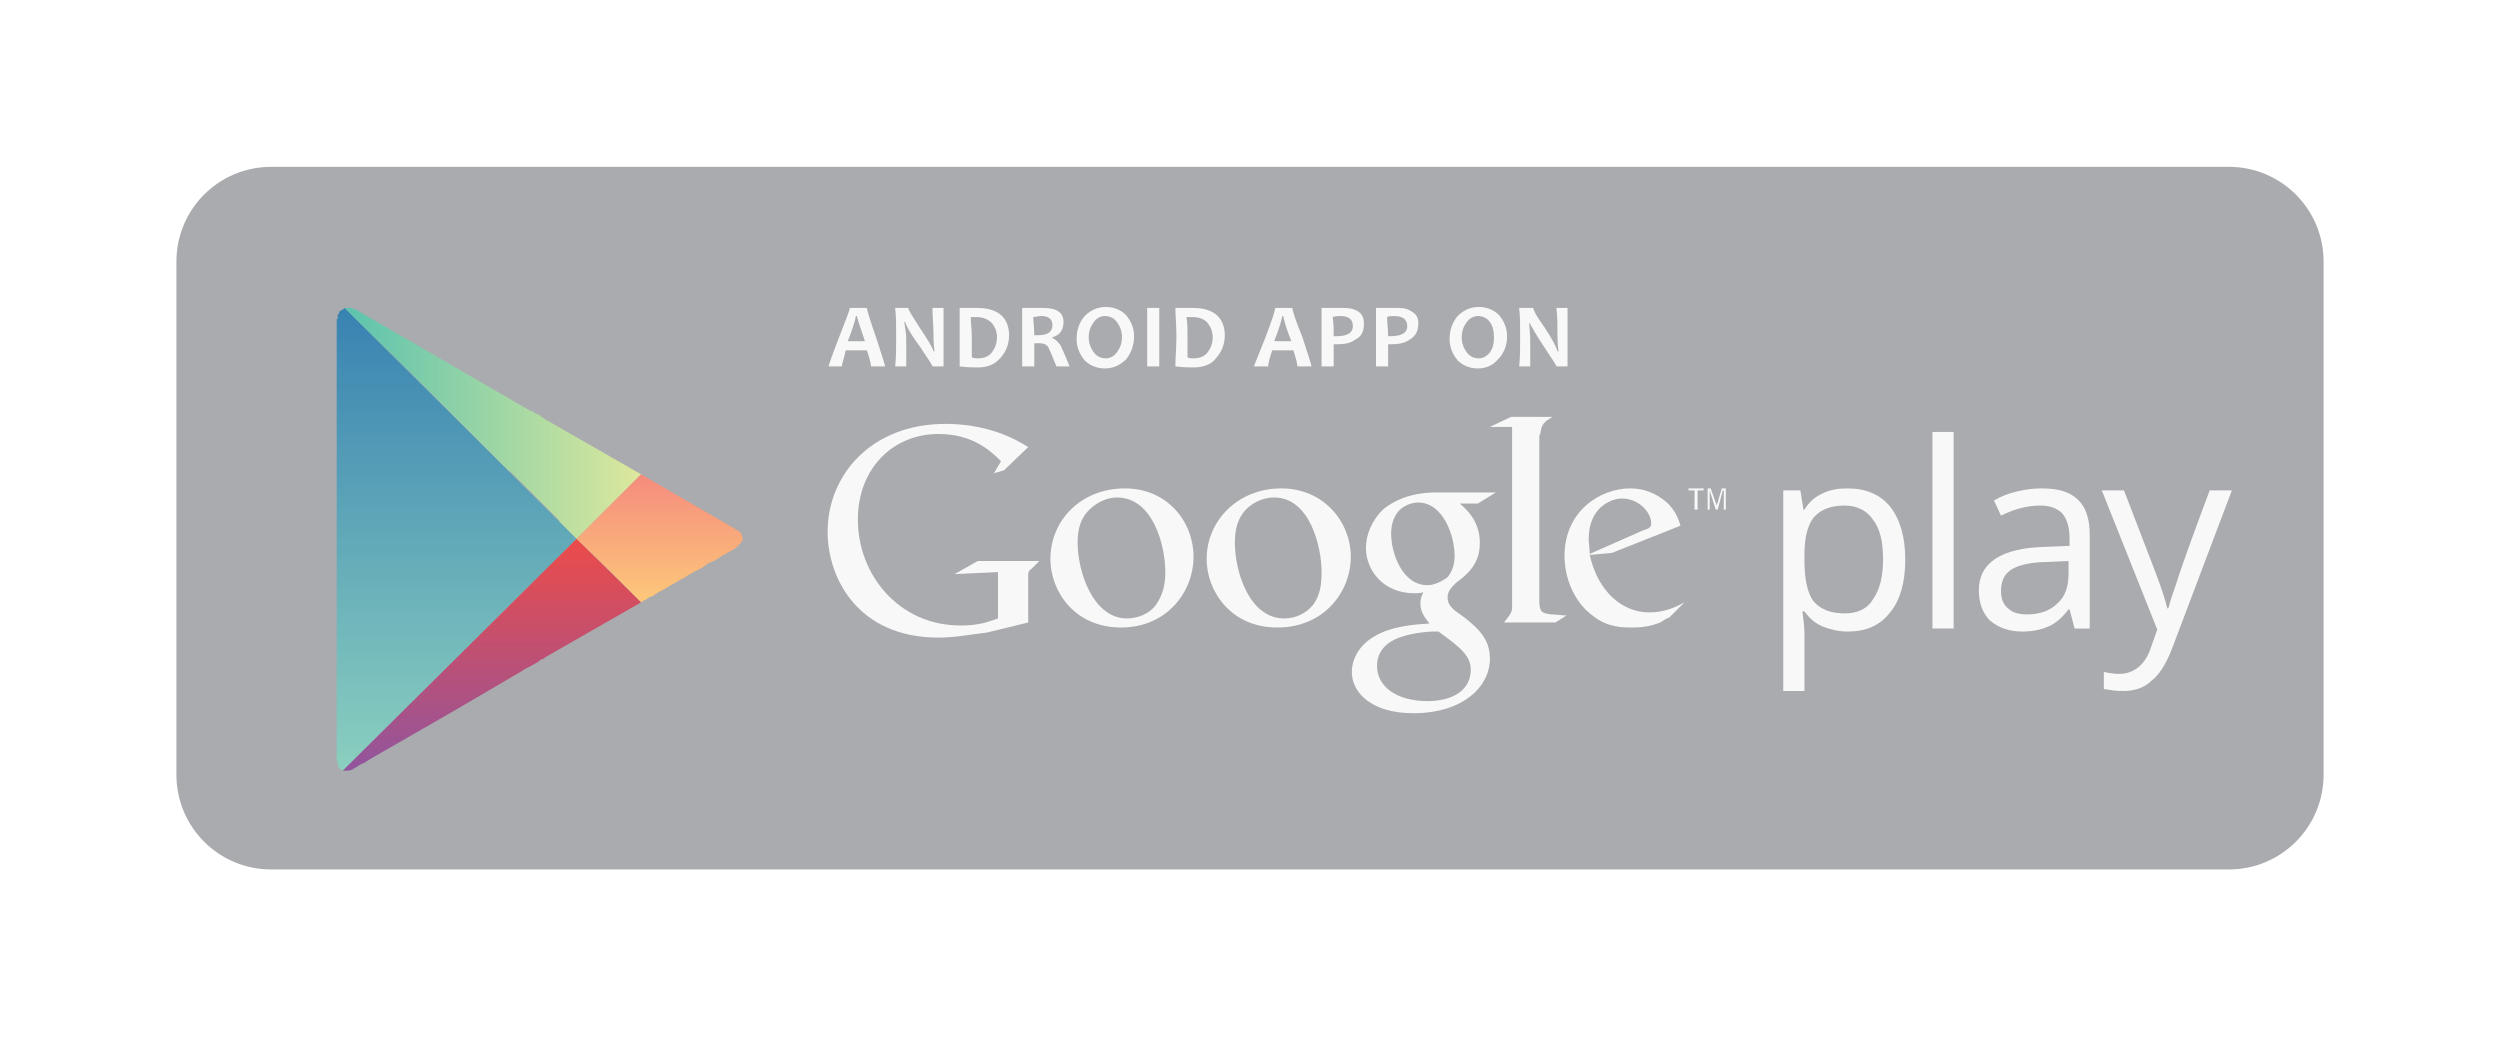
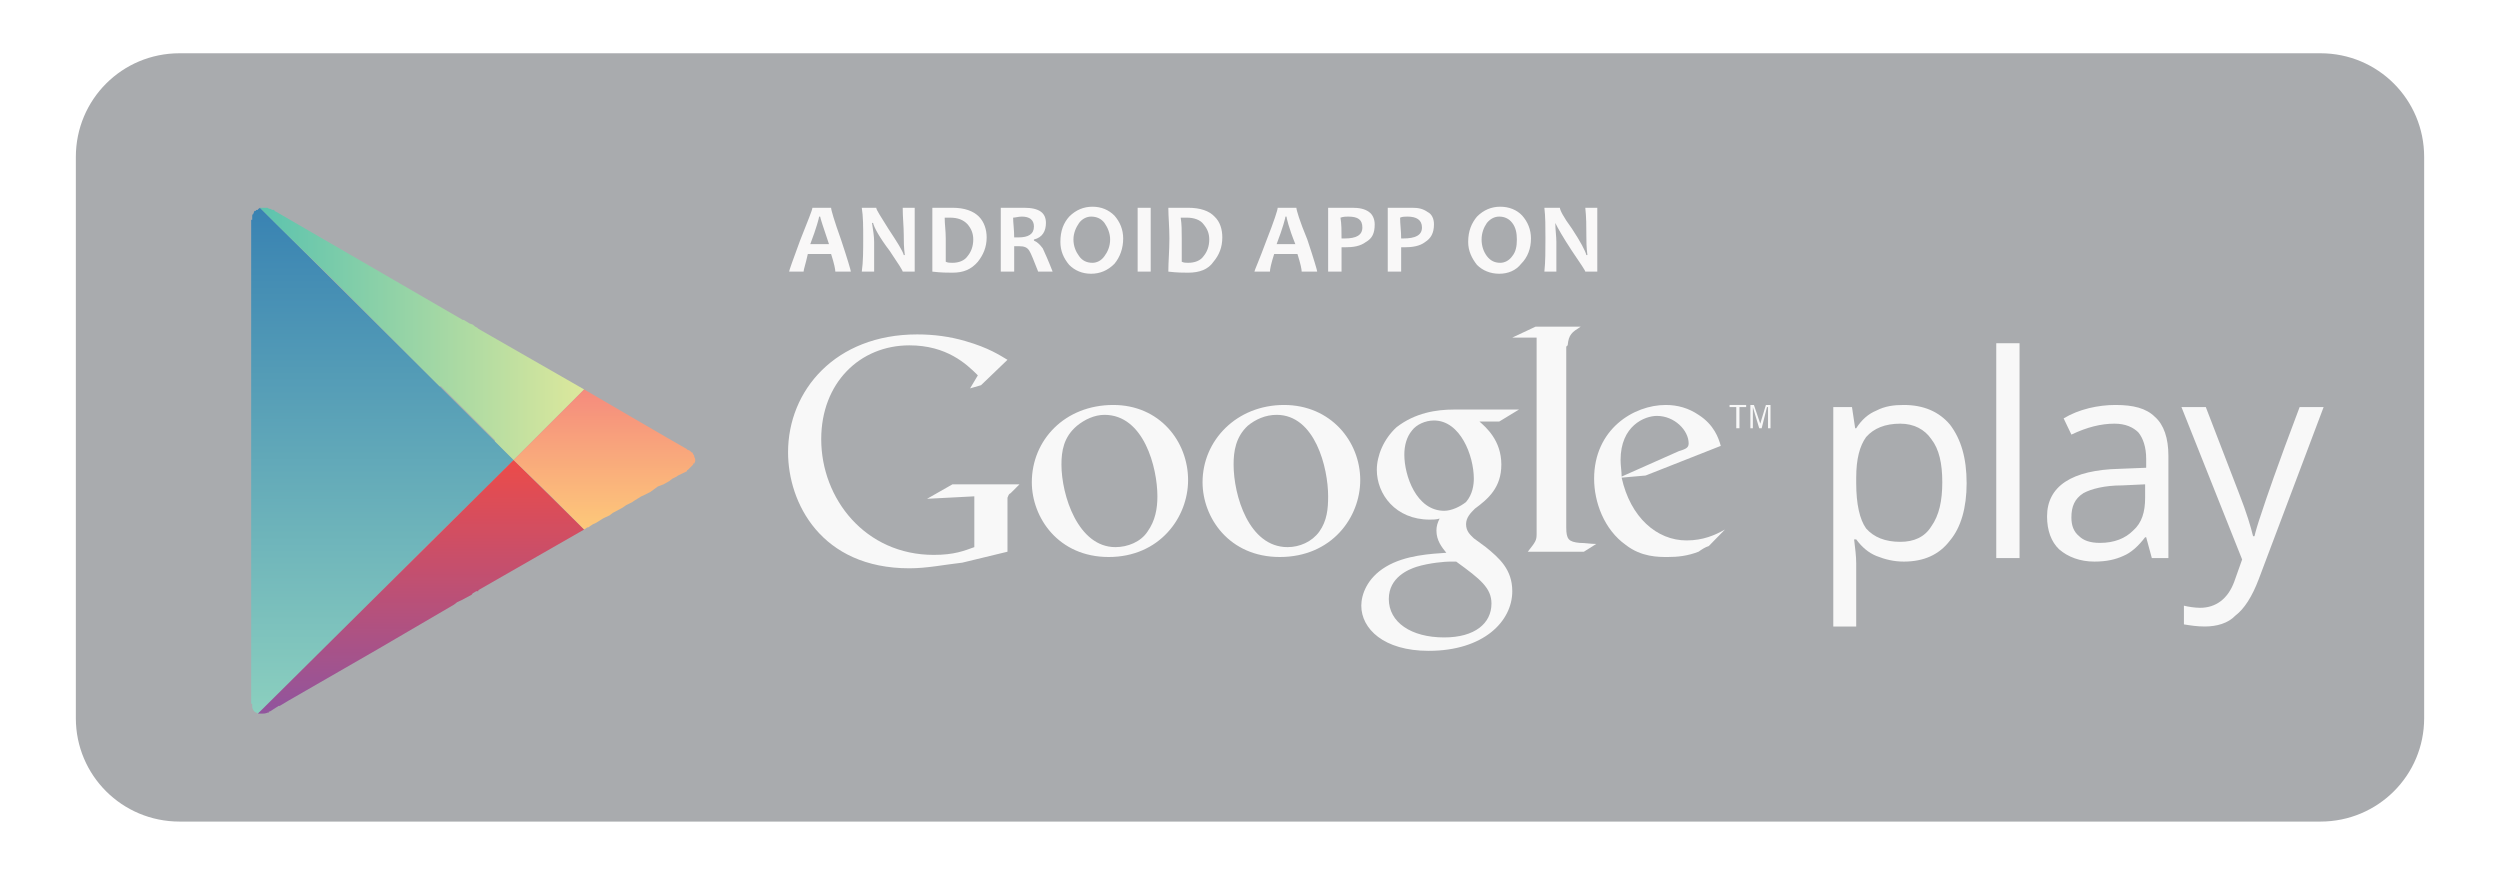
- <svg xmlns="http://www.w3.org/2000/svg" xml:space="preserve" width="2480px" height="1028px" version="1.1" style="shape-rendering:geometricPrecision; text-rendering:geometricPrecision; image-rendering:optimizeQuality; fill-rule:evenodd; clip-rule:evenodd" viewBox="0 0 2480 1027">
+ <svg xmlns="http://www.w3.org/2000/svg" xml:space="preserve" width="7087px" height="2480px" version="1.1" style="shape-rendering:geometricPrecision; text-rendering:geometricPrecision; image-rendering:optimizeQuality; fill-rule:evenodd; clip-rule:evenodd" viewBox="0 0 7087 2480">
  <defs>
    <style type="text/css">
   
+     .fil0 {fill:#A9ABAE;fill-rule:nonzero}
    .fil5 {fill:#F8F8F8;fill-rule:nonzero}
-     .fil0 {fill:#A9ABAE;fill-rule:nonzero}
    .fil6 {fill:#F9F8F8;fill-rule:nonzero}
    .fil1 {fill:url(#id0)}
-     .fil2 {fill:url(#id1)}
+     .fil3 {fill:url(#id1)}
    .fil4 {fill:url(#id2)}
-     .fil3 {fill:url(#id3)}
+     .fil2 {fill:url(#id3)}
   
  </style>
-     <linearGradient id="id0" gradientUnits="userSpaceOnUse" x1="453.529" y1="297.889" x2="453.529" y2="769.591">
+     <linearGradient id="id0" gradientUnits="userSpaceOnUse" x1="1083.99" y1="563.627" x2="1083.99" y2="2038.71">
      <stop offset="0" style="stop-opacity:1; stop-color:#3781B2" />
      <stop offset="1" style="stop-opacity:1; stop-color:#8CD0BF" />
    </linearGradient>
-     <linearGradient id="id1" gradientUnits="userSpaceOnUse" x1="334.597" y1="414.801" x2="636.111" y2="414.801">
-       <stop offset="0" style="stop-opacity:1; stop-color:#58C2AF" />
-       <stop offset="1" style="stop-opacity:1; stop-color:#DDE89C" />
+     <linearGradient id="id1" gradientUnits="userSpaceOnUse" x1="1184" y1="1301.16" x2="1184" y2="2041.83">
+       <stop offset="0" style="stop-opacity:1; stop-color:#EC4B49" />
+       <stop offset="1" style="stop-opacity:1; stop-color:#8E55A0" />
    </linearGradient>
-     <linearGradient id="id2" gradientUnits="userSpaceOnUse" x1="659.449" y1="470.379" x2="659.449" y2="596.879">
+     <linearGradient id="id2" gradientUnits="userSpaceOnUse" x1="1727.36" y1="1104.28" x2="1727.36" y2="1498.05">
      <stop offset="0" style="stop-opacity:1; stop-color:#F58B7D" />
      <stop offset="1" style="stop-opacity:1; stop-color:#FDC87A" />
    </linearGradient>
-     <linearGradient id="id3" gradientUnits="userSpaceOnUse" x1="485.44" y1="533.846" x2="485.44" y2="770.932">
-       <stop offset="0" style="stop-opacity:1; stop-color:#EC4B49" />
-       <stop offset="1" style="stop-opacity:1; stop-color:#8E55A0" />
+     <linearGradient id="id3" gradientUnits="userSpaceOnUse" x1="712.096" y1="929.271" x2="1655.9" y2="929.271">
+       <stop offset="0" style="stop-opacity:1; stop-color:#58C2AF" />
+       <stop offset="1" style="stop-opacity:1; stop-color:#DDE89C" />
    </linearGradient>
  </defs>
  <g id="Camada_x0020_1">
    <g id="_2753973958752">
-       <path class="fil0" d="M2305 768c0,52 -42,94 -94,94l-1942 0c-52,0 -94,-42 -94,-94l0 -509c0,-52 42,-94 94,-94l1942 0c52,0 94,42 94,94l0 509z" />
-       <path class="fil1" d="M337 762l0 0 0 0c0,0 0,0 0,0l0 0 0 0c-1,-1 -2,-3 -2,-4l0 0 0 0c0,-1 0,-1 0,-2l0 -1 -1 0c0,0 0,-1 0,-1l0 -220 0 -216c0,-1 0,-1 0,-2l1 0 0 -1c0,-1 0,-2 0,-3l0 0 0 0c0,-1 1,-1 1,-1l0 0 0 0c0,-1 1,-2 1,-3l0 0 0 0c1,0 1,0 1,0l0 0 0 0c0,-1 1,-1 1,-1l1 0 0 0c0,-1 1,-1 2,-2l0 0 0 0 0 0 230 229 -30 30 -50 49 0 0 0 0 -49 49 0 0 0 0 -49 49 -49 49 0 0 0 0 -5 4 0 0c-1,-1 -2,-1 -3,-2z" />
-       <path class="fil2" d="M555 517l0 0 0 0 0 -1 0 0 0 0 -49 -49 0 0 0 0 -1 0 0 0 0 0 -49 -49 0 0 0 0 -49 -49 0 0 0 0 -50 -49 0 0 0 0 -15 -15c1,0 2,0 3,0l0 0 2 0c1,0 1,0 2,0l0 0 0 0c1,1 1,1 2,1l0 0 0 0c1,0 1,0 2,1l0 0 0 0c0,0 0,0 1,0l0 0 0 0c0,0 0,0 1,0l0 1 0 0 0 0 2 1 169 98 1 0 5 3 3 1 2 2 2 1 1 1 96 55 -45 45 -19 19 -17 -17z" />
-       <path class="fil3" d="M344 764l0 0 -2 0c-1,0 -1,0 -2,0l0 0 0 0 232 -230 64 63 -96 55 0 1 -2 0 -3 2 -1 1 -9 5 -4 2 -3 2 0 0 0 0 -70 41 0 0 0 0 -80 46 -8 5 -1 0 -8 5c-1,0 -1,0 -1,0l0 0 0 1c-1,0 -1,0 -1,0l0 0 0 0c-2,1 -4,1 -5,1z" />
-       <path class="fil4" d="M604 565l0 0 0 0 -32 -31 64 -64c0,0 84,49 93,54l1 1c1,0 1,0 1,0l0 0 0 0c1,1 2,1 2,2l0 0 0 0c0,0 1,0 1,0l0 0 0 0c1,1 1,2 2,3l0 0 0 0c0,0 0,1 0,1l0 0 0 0c1,2 1,4 0,6l0 0 0 0c0,0 0,0 -1,0l0 0 0 1c-1,1 -3,3 -5,5l0 0 0 0c0,0 -1,0 -1,1l-8 4 -1 1 -2 1 -2 1 -3 2 0 0 -5 3 0 0 -5 2 -7 5 -2 1 -4 2 -2 1 -7 4 -1 1 -6 3 -3 2 -9 5 -3 2 -4 2 -2 1 -6 4 -3 1 -3 2 -1 1 -1 0 -3 2 0 0 -32 -32z" />
-       <path class="fil5" d="M1830 501c-14,0 -24,4 -31,12 -6,8 -9,20 -9,37l0 5c0,19 3,33 9,41 7,8 17,12 31,12 12,0 22,-4 28,-14 7,-10 10,-23 10,-40 0,-17 -3,-30 -10,-39 -6,-9 -16,-14 -28,-14zm3 125c-9,0 -17,-2 -25,-5 -7,-3 -13,-8 -18,-15l-2 0c1,8 2,15 2,22l0 57 -21 0 0 -199 17 0 3 19 1 0c5,-8 11,-13 18,-16 8,-4 16,-5 25,-5 18,0 32,6 42,18 10,13 15,30 15,53 0,22 -5,40 -15,52 -10,13 -24,19 -42,19z" />
-       <polygon class="fil5" points="1917,623 1938,623 1938,428 1917,428 " />
-       <path class="fil5" d="M2011 609c13,0 23,-4 30,-11 8,-7 11,-17 11,-30l0 -12 -21 1c-16,0 -28,3 -35,7 -8,5 -11,12 -11,22 0,7 2,13 7,17 4,4 10,6 19,6zm47 14l-5 -19 -1 0c-6,8 -13,14 -20,17 -7,3 -15,5 -26,5 -13,0 -24,-4 -32,-11 -7,-7 -11,-17 -11,-30 0,-27 22,-42 66,-43l24 -1 0 -8c0,-11 -3,-19 -7,-24 -5,-5 -12,-8 -22,-8 -12,0 -25,3 -39,10l-7 -15c7,-4 14,-7 23,-9 8,-2 16,-3 24,-3 16,0 28,3 36,11 8,7 12,19 12,35l0 93 -15 0z" />
-       <path class="fil5" d="M2085 486l22 0 30 78c7,18 11,31 13,39l1 0c1,-4 3,-11 7,-22 3,-10 14,-42 34,-95l22 0 -59 156c-6,16 -13,27 -21,33 -7,7 -17,10 -28,10 -7,0 -13,-1 -19,-2l0 -17c4,1 10,2 15,2 14,0 25,-8 31,-24l7 -20 -55 -138z" />
-       <path class="fil5" d="M1436 572c6,-7 7,-16 7,-21 0,-21 -12,-53 -36,-53 -8,0 -16,4 -20,9 -5,6 -7,14 -7,22 0,19 11,51 36,51 7,0 15,-4 20,-8zm-9 54c-2,0 -3,0 -6,0 -3,0 -18,1 -30,5 -7,2 -25,9 -25,29 0,21 20,35 50,35 28,0 43,-13 43,-31 0,-14 -10,-22 -32,-38zm21 -127c6,5 20,17 20,39 0,21 -12,31 -24,40 -4,4 -8,8 -8,14 0,7 4,10 7,13l11 8c12,10 24,20 24,40 0,27 -26,54 -76,54 -41,0 -61,-20 -61,-41 0,-10 5,-25 22,-35 18,-11 42,-12 55,-13 -4,-5 -9,-11 -9,-20 0,-4 1,-7 3,-11 -3,1 -6,1 -9,1 -31,0 -48,-23 -48,-45 0,-13 6,-28 18,-39 17,-13 36,-16 52,-16l59 0 -18 11 -18 0z" />
-       <path class="fil5" d="M1303 599c7,-10 8,-21 8,-32 0,-26 -12,-74 -47,-74 -10,0 -19,4 -26,10 -11,10 -13,23 -13,35 0,28 14,75 49,75 11,0 22,-5 29,-14zm-36 23c-46,0 -70,-36 -70,-68 0,-38 31,-70 74,-70 42,0 69,33 69,68 0,34 -26,70 -73,70z" />
-       <path class="fil5" d="M1147 599c7,-10 9,-21 9,-32 0,-26 -12,-74 -48,-74 -9,0 -18,4 -25,10 -12,10 -14,23 -14,35 0,28 15,75 49,75 11,0 23,-5 29,-14zm-35 23c-46,0 -70,-36 -70,-68 0,-38 30,-70 74,-70 42,0 68,33 68,68 0,34 -26,70 -72,70z" />
-       <path class="fil5" d="M1020 617l-41 10c-17,2 -32,5 -48,5 -80,0 -110,-59 -110,-105 0,-56 43,-107 117,-107 15,0 30,2 44,6 21,6 31,13 38,17l-24 23 -10 3 7 -12c-10,-10 -28,-27 -62,-27 -45,0 -80,34 -80,85 0,54 40,105 102,105 19,0 28,-4 37,-7l0 -46 -43 2 23 -13 61 0 -8 8c-2,1 -2,2 -3,4 0,3 0,11 0,14l0 35z" />
-       <path class="fil5" d="M1539 609c-10,-1 -12,-3 -12,-14l0 -163c0,-1 0,-1 1,-2 1,-10 4,-12 12,-17l-41 0 -21 10 22 0 0 1 0 0 0 177c0,6 -1,7 -8,16l51 0 11 -7c-5,0 -10,-1 -15,-1z" />
-       <path class="fil5" d="M1629 526c6,-2 9,-3 9,-7 0,-12 -13,-25 -29,-25 -11,0 -33,9 -33,40 0,5 1,10 1,15l52 -23zm27 86c-3,1 -6,3 -9,5 -10,4 -19,5 -28,5 -9,0 -24,0 -38,-11 -20,-14 -29,-39 -29,-60 0,-45 36,-67 65,-67 11,0 21,3 30,9 14,9 18,21 20,28l-68 27 -22 2c8,36 32,57 59,57 15,0 26,-5 35,-10l-15 15z" />
-       <polygon class="fil5" points="1684,486 1684,505 1681,505 1681,486 1675,486 1675,484 1690,484 1690,486 " />
-       <polygon class="fil5" points="1710,505 1710,486 1709,486 1704,505 1702,505 1696,486 1696,486 1696,505 1694,505 1694,484 1697,484 1703,501 1703,501 1708,484 1712,484 1712,505 " />
-       <path class="fil6" d="M858 338c-5,-15 -8,-24 -8,-25l-1 0c0,1 -2,10 -8,25l17 0zm20 25l-14 0c0,-2 -1,-7 -4,-16l-21 0c-2,9 -4,14 -4,16l-13 0c0,-1 3,-10 10,-28 7,-18 11,-28 11,-30l17 0c0,2 3,12 9,29 6,18 9,28 9,29z" />
-       <path class="fil6" d="M936 363l-11 0c0,-1 -4,-7 -12,-19 -9,-12 -14,-21 -15,-25l-1 0c1,6 2,12 2,17 0,8 0,17 0,27l-11 0c1,-9 1,-19 1,-30 0,-11 0,-20 -1,-28l13 0c0,2 4,8 11,19 8,12 13,20 14,24l1 0c-1,-7 -1,-13 -1,-18 0,-8 -1,-16 -1,-25l11 0c0,8 0,17 0,28 0,11 0,21 0,30z" />
-       <path class="fil6" d="M989 334c0,-6 -2,-10 -5,-14 -4,-4 -9,-6 -16,-6 -1,0 -3,0 -5,0 0,6 1,12 1,19 0,7 0,14 0,21 2,1 4,1 6,1 6,0 11,-2 14,-6 3,-4 5,-9 5,-15zm12 -2c0,9 -3,16 -8,22 -6,7 -13,10 -23,10 -4,0 -10,0 -18,-1 0,-9 0,-19 0,-30 0,-11 0,-20 0,-28l8 0c1,0 3,0 5,0 3,0 5,0 5,0 11,0 19,3 24,8 5,5 7,12 7,19z" />
-       <path class="fil6" d="M1044 322c0,-6 -4,-9 -11,-9 -3,0 -6,1 -8,1 0,5 1,11 1,18 1,0 3,0 4,0 9,0 14,-3 14,-10zm17 41l-13 0c-4,-10 -7,-17 -8,-19 -2,-3 -5,-4 -9,-4 -2,0 -4,0 -5,0 0,8 0,16 0,23l-12 0c0,-9 0,-19 0,-30 0,-11 0,-20 0,-28l7 0c1,0 3,0 6,0 3,0 5,0 8,0 14,0 20,5 20,14 0,7 -3,13 -11,15l0 1c3,1 5,3 8,7 2,4 5,11 9,21z" />
-       <path class="fil6" d="M1113 334c0,-6 -2,-11 -5,-15 -3,-4 -7,-6 -12,-6 -4,0 -8,2 -11,6 -3,4 -5,9 -5,15 0,6 2,11 5,15 3,4 7,6 12,6 4,0 8,-2 11,-6 3,-4 5,-9 5,-15zm12 -1c0,9 -3,17 -8,23 -6,6 -13,9 -21,9 -8,0 -15,-3 -20,-8 -5,-6 -8,-13 -8,-21 0,-10 3,-17 8,-23 6,-6 13,-9 21,-9 8,0 15,3 20,8 5,6 8,13 8,21z" />
-       <path class="fil6" d="M1150 363l-12 0c0,-9 0,-19 0,-30 0,-11 0,-20 0,-28l12 0c0,8 0,17 0,28 0,11 0,21 0,30z" />
-       <path class="fil6" d="M1203 334c0,-6 -2,-10 -5,-14 -3,-4 -9,-6 -15,-6 -2,0 -3,0 -6,0 1,6 1,12 1,19 0,7 0,14 0,21 2,1 4,1 6,1 6,0 11,-2 14,-6 3,-4 5,-9 5,-15zm12 -2c0,9 -3,16 -8,22 -5,7 -13,10 -23,10 -4,0 -10,0 -18,-1 0,-9 1,-19 1,-30 0,-11 -1,-20 -1,-28l8 0c1,0 3,0 5,0 3,0 5,0 5,0 11,0 19,3 24,8 5,5 7,12 7,19z" />
-       <path class="fil6" d="M1281 338c-6,-15 -8,-24 -8,-25l-1 0c0,1 -2,10 -8,25l17 0zm20 25l-14 0c0,-2 -1,-7 -4,-16l-21 0c-3,9 -4,14 -4,16l-14 0c0,-1 4,-10 11,-28 7,-18 10,-28 10,-30l17 0c0,2 3,12 10,29 6,18 9,28 9,29z" />
-       <path class="fil6" d="M1342 323c0,-7 -4,-10 -13,-10 -2,0 -4,0 -7,1 1,6 1,12 1,19 1,0 2,0 3,0 10,0 16,-3 16,-10zm11 -3c0,8 -2,13 -8,16 -5,4 -11,5 -19,5 -1,0 -2,0 -3,0 0,6 0,13 0,22l-12 0c0,-8 0,-18 0,-30 0,-11 0,-20 0,-28l8 0c1,0 3,0 6,0 3,0 6,0 8,0 6,0 11,1 15,4 3,2 5,6 5,11z" />
-       <path class="fil6" d="M1396 323c0,-7 -5,-10 -13,-10 -2,0 -5,0 -7,1 0,6 1,12 1,19 0,0 1,0 2,0 11,0 17,-3 17,-10zm11 -3c0,8 -3,13 -8,16 -5,4 -12,5 -19,5 -2,0 -3,0 -3,0 0,6 0,13 0,22l-12 0c0,-8 0,-18 0,-30 0,-11 0,-20 0,-28l7 0c1,0 4,0 7,0 3,0 6,0 8,0 6,0 10,1 14,4 4,2 6,6 6,11z" />
-       <path class="fil6" d="M1482 334c0,-6 -1,-11 -4,-15 -3,-4 -7,-6 -12,-6 -4,0 -8,2 -11,6 -3,4 -5,9 -5,15 0,6 2,11 5,15 3,4 7,6 12,6 4,0 8,-2 11,-6 3,-4 4,-9 4,-15zm13 -1c0,9 -3,17 -9,23 -5,6 -12,9 -20,9 -8,0 -15,-3 -20,-8 -5,-6 -8,-13 -8,-21 0,-10 3,-17 8,-23 6,-6 13,-9 21,-9 8,0 15,3 20,8 5,6 8,13 8,21z" />
-       <path class="fil6" d="M1555 363l-11 0c0,-1 -4,-7 -12,-19 -8,-12 -13,-21 -15,-25l0 0c0,6 1,12 1,17 0,8 0,17 0,27l-11 0c1,-9 1,-19 1,-30 0,-11 0,-20 -1,-28l14 0c0,2 3,8 11,19 8,12 12,20 13,24l1 0c-1,-7 -1,-13 -1,-18 0,-8 0,-16 -1,-25l11 0c0,8 0,17 0,28 0,11 0,21 0,30z" />
+       <path class="fil0" d="M6872 2036c0,162 -131,293 -294,293l-6069 0c-163,0 -294,-131 -294,-293l0 -1591c0,-163 131,-294 294,-294l6069 0c163,0 294,131 294,294l0 1591z" />
+       <path class="fil1" d="M721 2017l0 0 0 0c0,0 0,0 0,0l0 0 0 0c-3,-3 -6,-10 -6,-13l0 0 0 0c0,-3 0,-3 0,-6l0 -3 -3 0c0,0 0,-3 0,-3l0 -688 0 -675c0,-3 0,-3 0,-6l3 0 0 -3c0,-3 0,-6 0,-9l0 0 0 0c0,-4 3,-4 3,-4l0 0 0 0c0,-3 3,-6 3,-9l0 0 0 0c4,0 4,0 4,0l0 0 0 0c0,-3 3,-3 3,-3l3 0 0 0c0,-3 3,-3 6,-6l0 0 0 0 0 0 719 715 -94 94 -156 153 0 0 0 0 -153 153 0 0 0 0 -153 153 -154 154 0 0 0 0 -15 12 0 0c-3,-3 -6,-3 -10,-6l0 0z" />
+       <path class="fil2" d="M1403 1251l0 0 0 0 0 -3 0 0 0 0 -153 -153 0 0 0 0 -4 0 0 0 0 0 -153 -153 0 0 0 0 -153 -153 0 0 0 0 -156 -153 0 0 0 0 -47 -47c3,0 6,0 9,0l0 0 7 0c3,0 3,0 6,0l0 0 0 0c3,3 3,3 6,3l0 0 0 0c3,0 3,0 6,3l0 0 0 0c0,0 0,0 4,0l0 0 0 0c0,0 0,0 3,0l0 3 0 0 0 0 6 3 528 306 3 0 16 10 9 3 7 6 6 3 3 3 300 172 -141 141 -59 59 -53 -53 0 0z" />
+       <path class="fil3" d="M743 2023l0 0 -6 0c-3,0 -3,0 -6,0l0 0 0 0 725 -719 200 197 -300 172 0 3 -6 0 -10 6 -3 4 -28 15 -13 6 -9 7 0 0 0 0 -219 128 0 0 0 0 -250 144 -25 15 -3 0 -25 16c-3,0 -3,0 -3,0l0 0 0 3c-3,0 -3,0 -3,0l0 0 0 0c-6,3 -13,3 -16,3l0 0z" />
+       <path class="fil4" d="M1556 1401l0 0 0 0 -100 -97 200 -200c0,0 262,153 291,169l3 3c3,0 3,0 3,0l0 0 0 0c3,3 6,3 6,6l0 0 0 0c0,0 3,0 3,0l0 0 0 0c3,4 3,7 6,10l0 0 0 0c0,0 0,3 0,3l0 0 0 0c4,6 4,12 0,19l0 0 0 0c0,0 0,0 -3,0l0 0 0 3c-3,3 -9,9 -15,15l0 0 0 0c0,0 -3,0 -3,4l-25 12 -4 3 -6 3 -6 3 -9 7 0 0 -16 9 0 0 -16 6 -22 16 -6 3 -12 6 -7 3 -21 13 -4 3 -18 9 -10 7 -28 15 -9 7 -13 6 -6 3 -19 12 -9 4 -9 6 -4 3 -3 0 -9 6 0 0 -100 -100 0 0z" />
+       <path class="fil5" d="M5387 1201c-43,0 -75,13 -97,38 -18,25 -28,62 -28,115l0 16c0,59 10,103 28,128 22,25 54,38 97,38 38,0 69,-13 88,-44 22,-31 31,-72 31,-125 0,-53 -9,-94 -31,-122 -19,-28 -50,-44 -88,-44l0 0zm10 391c-28,0 -53,-6 -78,-16 -22,-9 -41,-25 -57,-47l-6 0c3,25 6,47 6,69l0 178 -65 0 0 -622 53 0 9 60 3 0c16,-25 35,-41 57,-50 25,-13 50,-16 78,-16 56,0 100,19 131,56 31,41 47,94 47,166 0,69 -16,125 -47,162 -31,41 -75,60 -131,60z" />
+       <polygon class="fil5" points="5659,1582 5725,1582 5725,973 5659,973 " />
+       <path class="fil5" d="M5953 1539c41,0 72,-13 94,-35 25,-22 34,-53 34,-93l0 -38 -65 3c-50,0 -88,10 -110,22 -25,16 -34,38 -34,69 0,22 6,40 22,53 12,12 31,19 59,19zm147 43l-16 -59 -3 0c-19,25 -40,44 -62,53 -22,10 -47,16 -82,16 -40,0 -75,-13 -100,-35 -22,-21 -34,-53 -34,-93 0,-85 69,-132 206,-135l75 -3 0 -25c0,-34 -9,-59 -22,-75 -15,-15 -37,-25 -68,-25 -38,0 -78,10 -122,31l-22 -46c22,-13 44,-22 72,-29 25,-6 50,-9 75,-9 50,0 87,9 112,34 25,22 38,60 38,110l0 290 -47 0 0 0z" />
+       <path class="fil5" d="M6184 1154l69 0 94 244c22,56 34,97 40,122l4 0c3,-13 9,-34 21,-69 10,-31 44,-131 107,-297l68 0 -184 488c-19,50 -41,84 -66,103 -21,22 -53,31 -87,31 -22,0 -41,-3 -59,-6l0 -53c12,3 31,6 46,6 44,0 79,-25 97,-75l22 -62 -172 -432 0 0z" />
+       <path class="fil5" d="M4156 1423c19,-22 22,-50 22,-66 0,-65 -38,-165 -113,-165 -25,0 -50,12 -62,28 -16,19 -22,44 -22,69 0,59 34,159 113,159 21,0 46,-12 62,-25zm-28 169c-6,0 -9,0 -19,0 -9,0 -56,3 -94,15 -21,7 -78,29 -78,91 0,66 63,109 157,109 87,0 134,-40 134,-96 0,-44 -31,-69 -100,-119l0 0zm66 -397c18,16 62,53 62,122 0,65 -37,97 -75,125 -12,12 -25,25 -25,44 0,21 13,31 22,40l34 25c38,31 75,63 75,125 0,85 -81,169 -237,169 -128,0 -191,-63 -191,-128 0,-31 16,-78 69,-110 56,-34 131,-37 172,-40 -13,-16 -28,-35 -28,-63 0,-12 3,-22 9,-34 -9,3 -19,3 -28,3 -97,0 -150,-72 -150,-141 0,-40 19,-87 56,-121 53,-41 113,-50 163,-50l184 0 -56 34 -56 0 0 0z" />
+       <path class="fil5" d="M3740 1507c22,-31 25,-65 25,-100 0,-81 -37,-231 -146,-231 -32,0 -60,13 -82,31 -34,32 -40,72 -40,110 0,87 43,234 153,234 34,0 69,-15 90,-44l0 0zm-112 72c-144,0 -219,-112 -219,-212 0,-119 97,-219 231,-219 132,0 216,103 216,213 0,106 -81,218 -228,218l0 0z" />
+       <path class="fil5" d="M3253 1507c22,-31 28,-65 28,-100 0,-81 -38,-231 -150,-231 -28,0 -56,13 -78,31 -38,32 -44,72 -44,110 0,87 47,234 153,234 35,0 72,-15 91,-44l0 0zm-110 72c-143,0 -218,-112 -218,-212 0,-119 93,-219 231,-219 131,0 212,103 212,213 0,106 -81,218 -225,218l0 0z" />
+       <path class="fil5" d="M2856 1564l-128 31c-53,6 -100,16 -150,16 -250,0 -344,-185 -344,-329 0,-175 134,-334 366,-334 47,0 93,6 137,19 66,19 97,40 119,53l-75 72 -31 9 22 -37c-32,-32 -88,-85 -194,-85 -141,0 -250,107 -250,266 0,169 125,328 319,328 59,0 87,-12 115,-22l0 -144 -134 7 72 -41 190 0 -25 25c-6,3 -6,6 -9,13 0,9 0,34 0,43l0 110z" />
+       <path class="fil5" d="M4478 1539c-31,-3 -38,-10 -38,-44l0 -509c0,-4 0,-4 4,-7 3,-31 12,-37 37,-53l-128 0 -66 31 69 0 0 4 0 0 0 553c0,18 -3,22 -25,50l159 0 35 -22c-16,0 -31,-3 -47,-3l0 0z" />
+       <path class="fil5" d="M4759 1279c19,-6 28,-9 28,-22 0,-37 -40,-78 -90,-78 -35,0 -103,28 -103,125 0,16 3,32 3,47l162 -72zm85 269c-10,3 -19,9 -29,16 -31,12 -59,15 -87,15 -28,0 -75,0 -119,-34 -62,-44 -90,-122 -90,-188 0,-140 112,-209 203,-209 34,0 65,9 93,28 44,28 57,66 63,88l-213 84 -68 6c25,113 100,178 184,178 47,0 81,-15 109,-31l-46 47 0 0z" />
+       <polygon class="fil5" points="4931,1154 4931,1214 4922,1214 4922,1154 4903,1154 4903,1148 4950,1148 4950,1154 " />
+       <polygon class="fil5" points="5012,1214 5012,1154 5009,1154 4994,1214 4987,1214 4969,1154 4969,1154 4969,1214 4962,1214 4962,1148 4972,1148 4990,1201 4990,1201 5006,1148 5019,1148 5019,1214 " />
+       <path class="fil6" d="M2350 692c-16,-47 -25,-75 -25,-78l-3 0c0,3 -7,31 -25,78l53 0 0 0zm62 78l-44 0c0,-6 -3,-22 -12,-50l-66 0c-6,28 -12,44 -12,50l-41 0c0,-3 10,-31 31,-88 22,-56 35,-87 35,-93l53 0c0,6 9,37 28,90 19,57 28,88 28,91z" />
+       <path class="fil6" d="M2593 770l-34 0c0,-3 -12,-22 -37,-59 -29,-38 -44,-66 -47,-79l-3 0c3,19 6,38 6,54 0,25 0,53 0,84l-35 0c4,-28 4,-59 4,-94 0,-34 0,-62 -4,-87l41 0c0,6 13,25 34,59 25,38 41,63 44,75l3 0c-3,-22 -3,-41 -3,-56 0,-25 -3,-50 -3,-78l34 0c0,25 0,53 0,87 0,35 0,66 0,94z" />
+       <path class="fil6" d="M2759 679c0,-18 -6,-31 -16,-43 -12,-13 -28,-19 -50,-19 -3,0 -9,0 -15,0 0,19 3,37 3,59 0,22 0,44 0,66 6,3 12,3 19,3 18,0 34,-6 43,-19 10,-12 16,-28 16,-47l0 0zm38 -6c0,28 -10,50 -25,69 -19,22 -41,31 -72,31 -13,0 -32,0 -57,-3 0,-28 0,-59 0,-94 0,-34 0,-62 0,-87l25 0c4,0 10,0 16,0 9,0 16,0 16,0 34,0 59,9 75,25 15,15 22,37 22,59z" />
+       <path class="fil6" d="M2931 642c0,-19 -13,-28 -34,-28 -10,0 -19,3 -25,3 0,15 3,34 3,56 3,0 9,0 12,0 28,0 44,-9 44,-31zm53 128l-41 0c-12,-31 -21,-53 -25,-59 -6,-10 -15,-13 -28,-13 -6,0 -12,0 -15,0 0,25 0,50 0,72l-38 0c0,-28 0,-59 0,-94 0,-34 0,-62 0,-87l22 0c3,0 9,0 19,0 9,0 15,0 25,0 44,0 62,15 62,43 0,22 -9,41 -34,47l0 3c9,4 16,10 25,22 6,13 16,35 28,66l0 0z" />
+       <path class="fil6" d="M3147 679c0,-18 -7,-34 -16,-47 -9,-12 -22,-18 -38,-18 -12,0 -25,6 -34,18 -9,13 -16,29 -16,47 0,19 7,35 16,47 9,13 22,19 38,19 12,0 25,-6 34,-19 9,-12 16,-28 16,-47zm37 -3c0,28 -9,53 -25,72 -19,19 -41,28 -66,28 -25,0 -46,-9 -62,-25 -16,-19 -25,-40 -25,-65 0,-32 9,-54 25,-72 19,-19 41,-28 66,-28 25,0 46,9 62,25 16,18 25,40 25,65z" />
+       <path class="fil6" d="M3262 770l-37 0c0,-28 0,-59 0,-94 0,-34 0,-62 0,-87l37 0c0,25 0,53 0,87 0,35 0,66 0,94z" />
+       <path class="fil6" d="M3428 679c0,-18 -6,-31 -16,-43 -9,-13 -28,-19 -47,-19 -6,0 -9,0 -18,0 3,19 3,37 3,59 0,22 0,44 0,66 6,3 12,3 18,3 19,0 35,-6 44,-19 10,-12 16,-28 16,-47zm37 -6c0,28 -9,50 -25,69 -15,22 -40,31 -72,31 -12,0 -31,0 -56,-3 0,-28 3,-59 3,-94 0,-34 -3,-62 -3,-87l25 0c3,0 10,0 16,0 9,0 15,0 15,0 35,0 60,9 75,25 16,15 22,37 22,59z" />
+       <path class="fil6" d="M3672 692c-19,-47 -25,-75 -25,-78l-3 0c0,3 -7,31 -25,78l53 0 0 0zm62 78l-44 0c0,-6 -3,-22 -12,-50l-66 0c-9,28 -12,44 -12,50l-44 0c0,-3 13,-31 34,-88 22,-56 32,-87 32,-93l53 0c0,6 9,37 31,90 19,57 28,88 28,91l0 0z" />
+       <path class="fil6" d="M3862 645c0,-22 -12,-31 -40,-31 -7,0 -13,0 -22,3 3,19 3,37 3,59 3,0 6,0 9,0 32,0 50,-9 50,-31l0 0zm35 -9c0,25 -7,40 -25,50 -16,12 -35,15 -60,15 -3,0 -6,0 -9,0 0,19 0,41 0,69l-38 0c0,-25 0,-56 0,-94 0,-34 0,-62 0,-87l25 0c4,0 10,0 19,0 10,0 19,0 25,0 19,0 35,3 47,12 9,6 16,19 16,35l0 0z" />
+       <path class="fil6" d="M4031 645c0,-22 -16,-31 -41,-31 -6,0 -15,0 -21,3 0,19 3,37 3,59 0,0 3,0 6,0 34,0 53,-9 53,-31l0 0zm34 -9c0,25 -9,40 -25,50 -15,12 -37,15 -59,15 -6,0 -9,0 -9,0 0,19 0,41 0,69l-38 0c0,-25 0,-56 0,-94 0,-34 0,-62 0,-87l22 0c3,0 13,0 22,0 9,0 19,0 25,0 19,0 31,3 44,12 12,6 18,19 18,35l0 0z" />
+       <path class="fil6" d="M4300 679c0,-18 -3,-34 -13,-47 -9,-12 -22,-18 -37,-18 -13,0 -25,6 -35,18 -9,13 -15,29 -15,47 0,19 6,35 15,47 10,13 22,19 38,19 12,0 25,-6 34,-19 10,-12 13,-28 13,-47zm40 -3c0,28 -9,53 -28,72 -15,19 -37,28 -62,28 -25,0 -47,-9 -63,-25 -15,-19 -25,-40 -25,-65 0,-32 10,-54 25,-72 19,-19 41,-28 66,-28 25,0 47,9 62,25 16,18 25,40 25,65z" />
+       <path class="fil6" d="M4528 770l-34 0c0,-3 -13,-22 -38,-59 -25,-38 -41,-66 -47,-79l0 0c0,19 3,38 3,54 0,25 0,53 0,84l-34 0c3,-28 3,-59 3,-94 0,-34 0,-62 -3,-87l44 0c0,6 9,25 34,59 25,38 38,63 41,75l3 0c-3,-22 -3,-41 -3,-56 0,-25 0,-50 -3,-78l34 0c0,25 0,53 0,87 0,35 0,66 0,94z" />
    </g>
  </g>
</svg>
